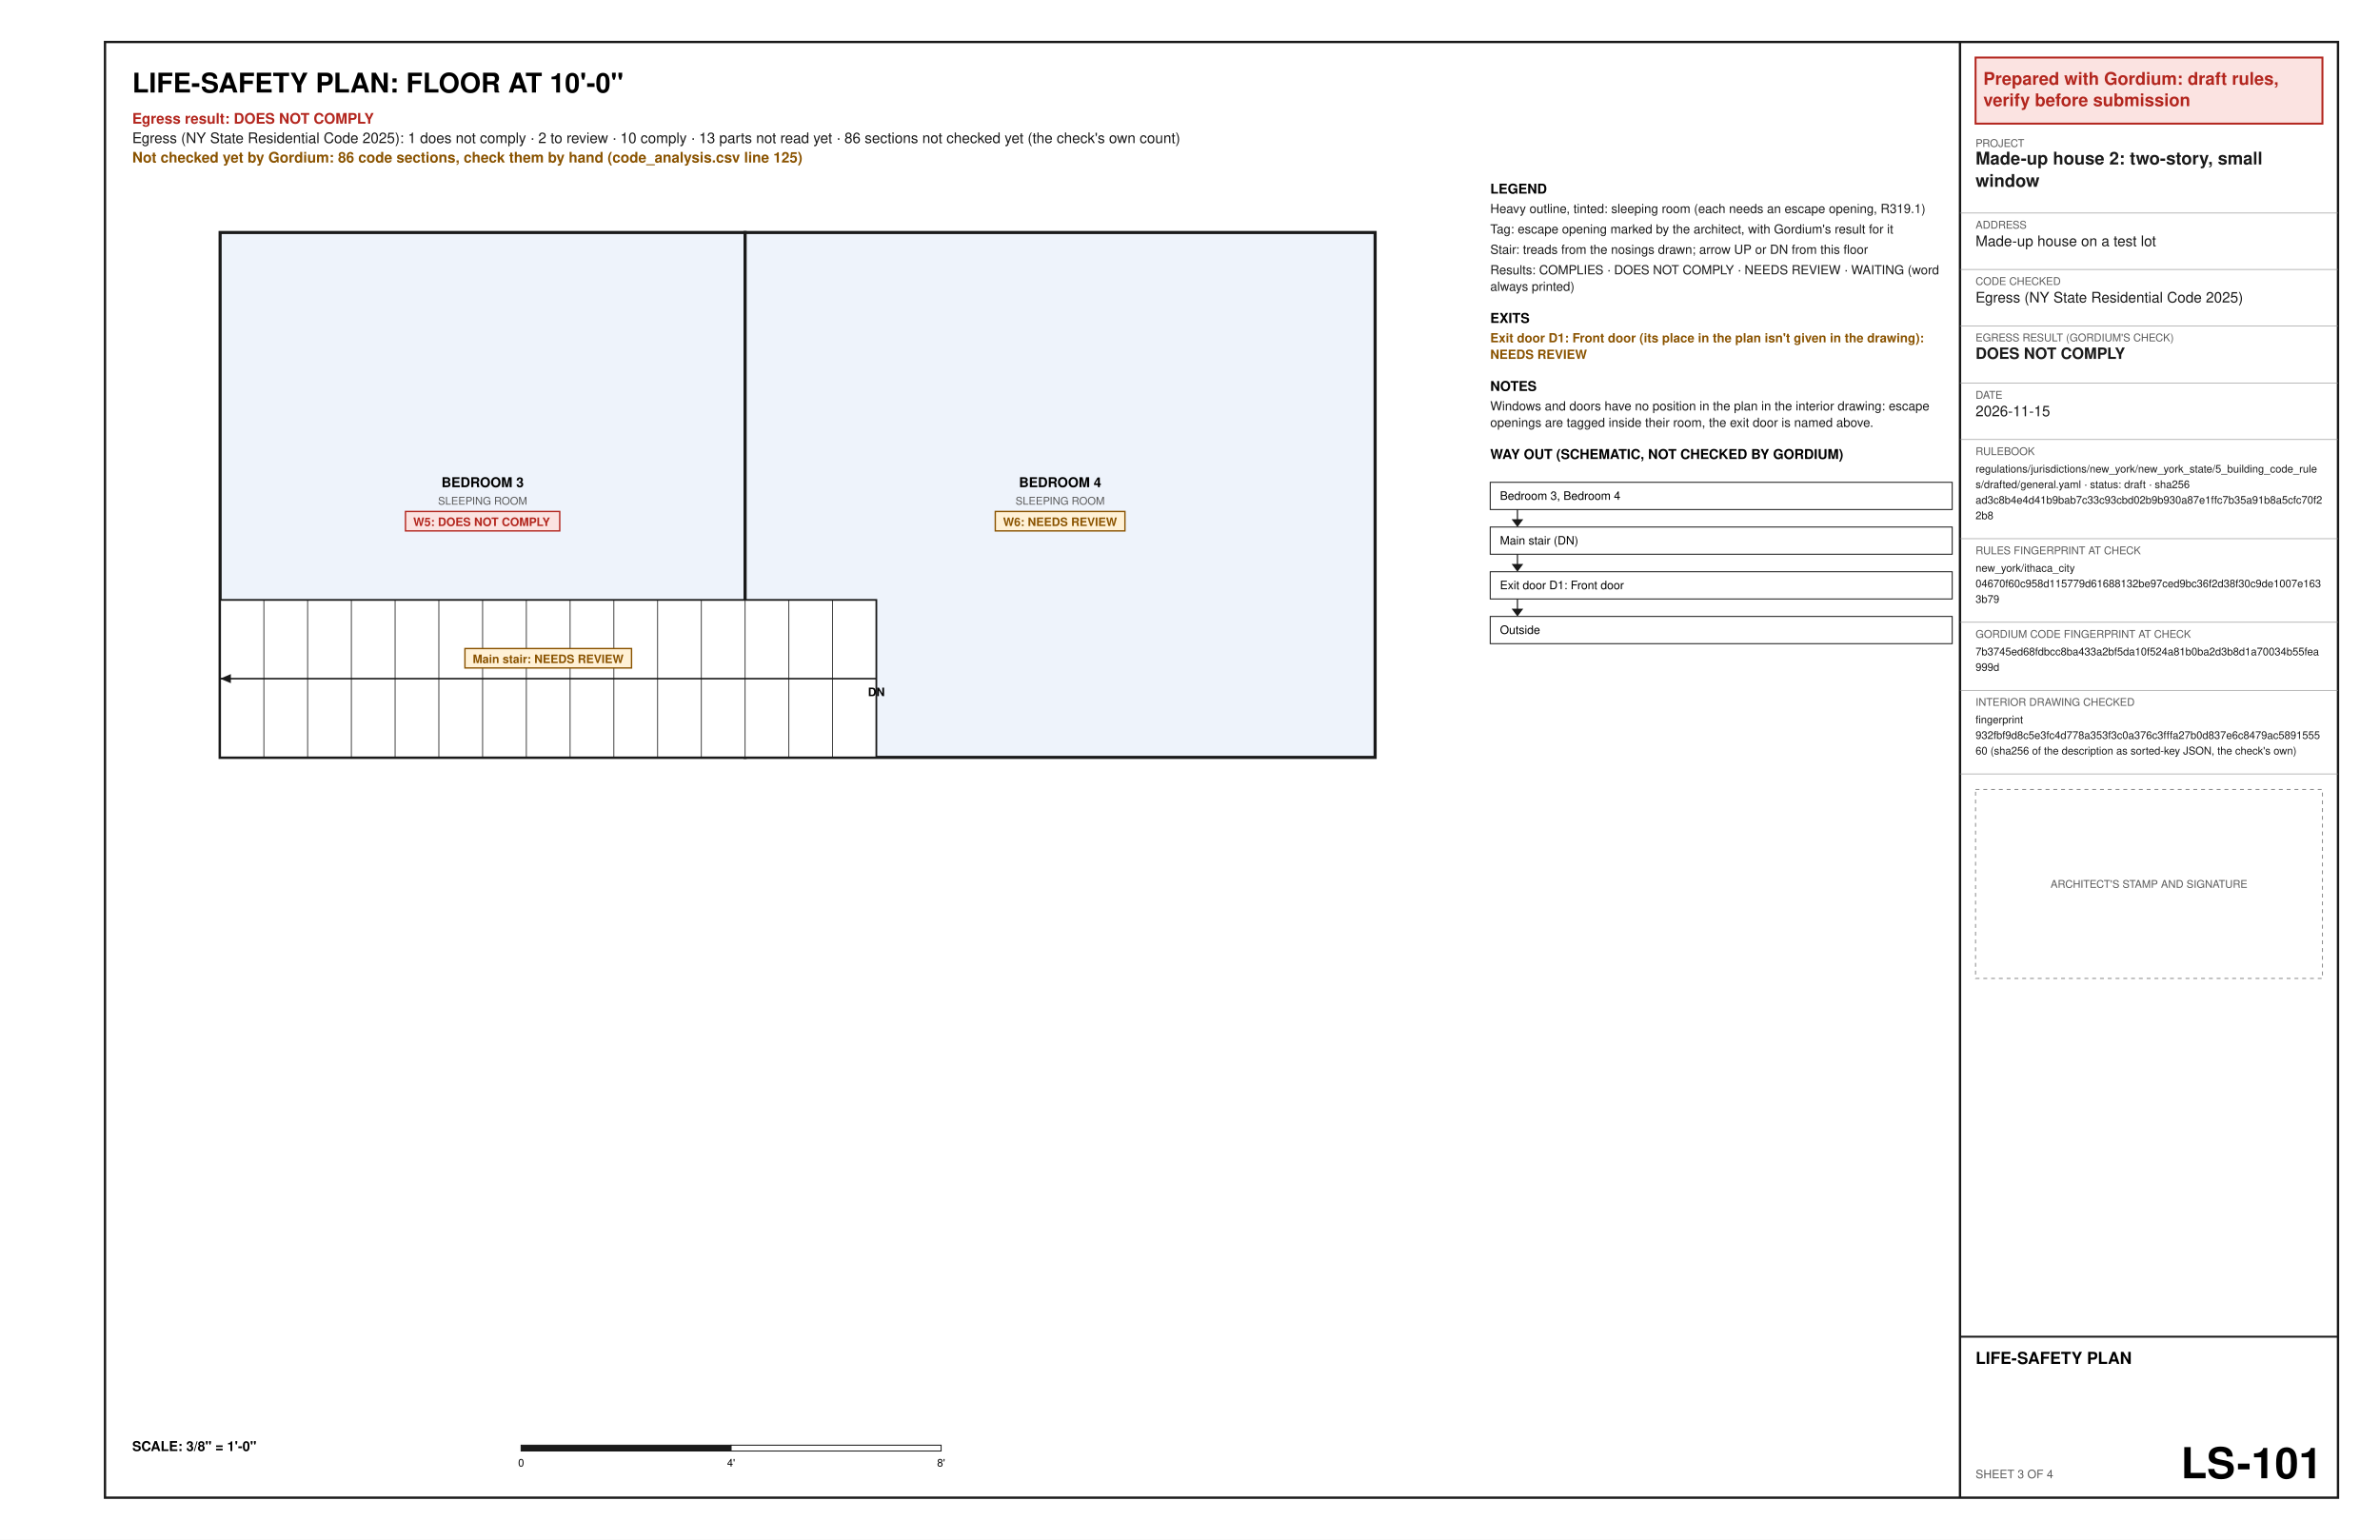
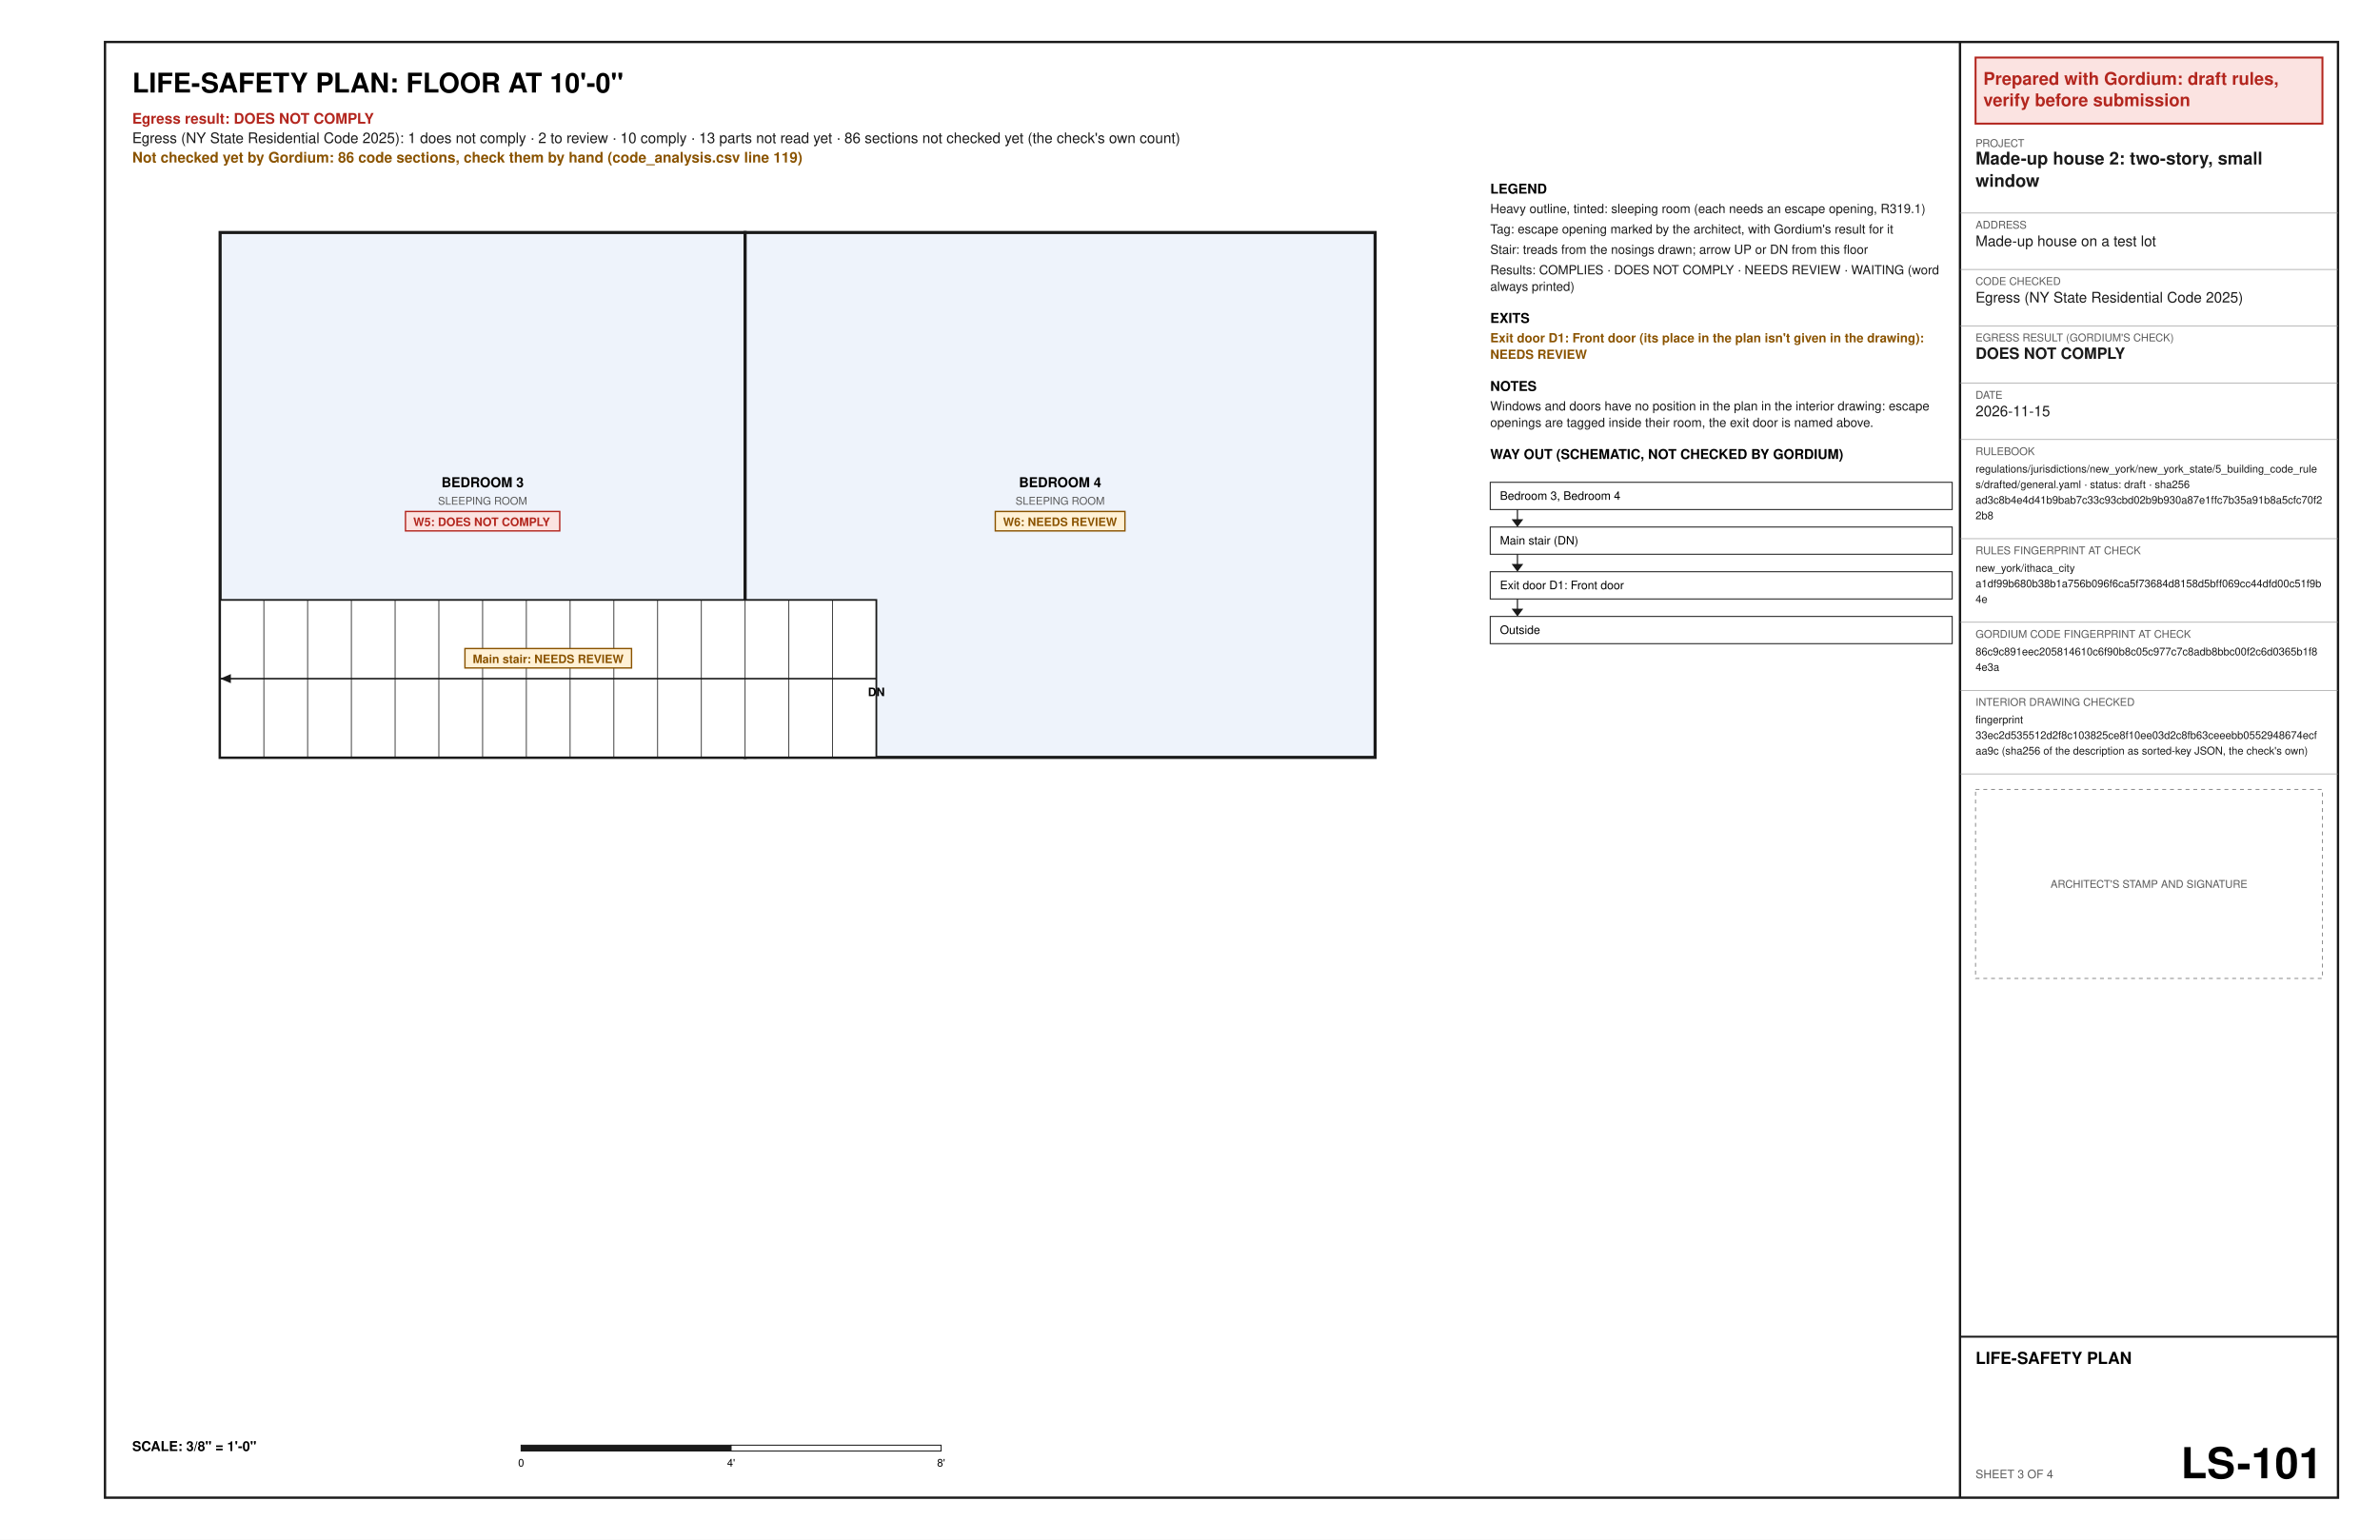
<svg xmlns="http://www.w3.org/2000/svg" width="17in" height="11in" viewBox="0 0 1224 792" font-family="Helvetica, Arial, sans-serif">
  <rect x="0" y="0" width="1224" height="792" fill="#ffffff" />
  <text x="68" y="47.6" font-size="14" font-weight="bold" text-anchor="start" fill="#000000" xml:space="preserve">LIFE-SAFETY PLAN: FLOOR AT 10'-0"</text>
  <text x="68" y="63.6" font-size="7.5" font-weight="bold" text-anchor="start" fill="#b3261e" xml:space="preserve">Egress result: DOES NOT COMPLY</text>
  <text x="68" y="73.6" font-size="7.5" text-anchor="start" fill="#1a1a1a" xml:space="preserve">Egress (NY State Residential Code 2025): 1 does not comply · 2 to review · 10 comply · 13 parts not read yet · 86 sections not checked yet (the check's own count)</text>
-   <text x="68" y="83.6" font-size="7.5" font-weight="bold" text-anchor="start" fill="#8a5300" xml:space="preserve">Not checked yet by Gordium: 86 code sections, check them by hand (code_analysis.csv line 125)</text>
+   <text x="68" y="83.6" font-size="7.5" font-weight="bold" text-anchor="start" fill="#8a5300" xml:space="preserve">Not checked yet by Gordium: 86 code sections, check them by hand (code_analysis.csv line 119)</text>
  <polygon points="113.2,389.6 383.2,389.6 383.2,119.6 113.2,119.6" fill="#eef3fb" stroke="#1a1a1a" stroke-width="1.6" />
  <text x="248.2" y="250.6" font-size="7" font-weight="bold" text-anchor="middle" fill="#000000" xml:space="preserve">BEDROOM 3</text>
  <text x="248.2" y="259.6" font-size="5.5" text-anchor="middle" fill="#5a5a5a" xml:space="preserve">SLEEPING ROOM</text>
  <polygon points="208.53,263.1 287.87,263.1 287.87,273.1 208.53,273.1" fill="#fbe3e1" stroke="#b3261e" stroke-width="0.7" />
  <text x="212.53" y="270.6" font-size="6" font-weight="bold" text-anchor="start" fill="#b3261e" xml:space="preserve">W5: DOES NOT COMPLY</text>
  <polygon points="383.2,389.6 707.2,389.6 707.2,119.6 383.2,119.6" fill="#eef3fb" stroke="#1a1a1a" stroke-width="1.6" />
  <text x="545.2" y="250.6" font-size="7" font-weight="bold" text-anchor="middle" fill="#000000" xml:space="preserve">BEDROOM 4</text>
  <text x="545.2" y="259.6" font-size="5.5" text-anchor="middle" fill="#5a5a5a" xml:space="preserve">SLEEPING ROOM</text>
  <polygon points="511.86,263.1 578.54,263.1 578.54,273.1 511.86,273.1" fill="#fff1d6" stroke="#8a5300" stroke-width="0.7" />
  <text x="515.86" y="270.6" font-size="6" font-weight="bold" text-anchor="start" fill="#8a5300" xml:space="preserve">W6: NEEDS REVIEW</text>
  <polygon points="113.2,389.6 113.2,308.6 450.7,308.6 450.7,389.6" fill="#ffffff" stroke="#1a1a1a" stroke-width="0.9" />
  <line x1="135.7" y1="389.6" x2="135.7" y2="308.6" stroke="#1a1a1a" stroke-width="0.4" />
  <line x1="158.2" y1="389.6" x2="158.2" y2="308.6" stroke="#1a1a1a" stroke-width="0.4" />
  <line x1="180.7" y1="389.6" x2="180.7" y2="308.6" stroke="#1a1a1a" stroke-width="0.4" />
  <line x1="203.2" y1="389.6" x2="203.2" y2="308.6" stroke="#1a1a1a" stroke-width="0.4" />
  <line x1="225.7" y1="389.6" x2="225.7" y2="308.6" stroke="#1a1a1a" stroke-width="0.4" />
  <line x1="248.2" y1="389.6" x2="248.2" y2="308.6" stroke="#1a1a1a" stroke-width="0.4" />
  <line x1="270.7" y1="389.6" x2="270.7" y2="308.6" stroke="#1a1a1a" stroke-width="0.4" />
  <line x1="293.2" y1="389.6" x2="293.2" y2="308.6" stroke="#1a1a1a" stroke-width="0.4" />
  <line x1="315.7" y1="389.6" x2="315.7" y2="308.6" stroke="#1a1a1a" stroke-width="0.4" />
  <line x1="338.2" y1="389.6" x2="338.2" y2="308.6" stroke="#1a1a1a" stroke-width="0.4" />
  <line x1="360.7" y1="389.6" x2="360.7" y2="308.6" stroke="#1a1a1a" stroke-width="0.4" />
  <line x1="383.2" y1="389.6" x2="383.2" y2="308.6" stroke="#1a1a1a" stroke-width="0.4" />
  <line x1="405.7" y1="389.6" x2="405.7" y2="308.6" stroke="#1a1a1a" stroke-width="0.4" />
  <line x1="428.2" y1="389.6" x2="428.2" y2="308.6" stroke="#1a1a1a" stroke-width="0.4" />
  <line x1="450.7" y1="349.1" x2="113.2" y2="349.1" stroke="#1a1a1a" stroke-width="0.8" />
  <polygon points="113.2,349.1 118.73,346.76 118.73,351.44" fill="#1a1a1a" />
  <text x="450.7" y="358.1" font-size="6" font-weight="bold" text-anchor="middle" fill="#000000" xml:space="preserve">DN</text>
  <polygon points="239.11,333.6 324.79,333.6 324.79,343.6 239.11,343.6" fill="#fff1d6" stroke="#8a5300" stroke-width="0.7" />
  <text x="243.11" y="341.1" font-size="6" font-weight="bold" text-anchor="start" fill="#8a5300" xml:space="preserve">Main stair: NEEDS REVIEW</text>
  <text x="68" y="746.4" font-size="7" font-weight="bold" text-anchor="start" fill="#000000" xml:space="preserve">SCALE: 3/8" = 1'-0"</text>
  <polygon points="268,743.4 376,743.4 376,746.4 268,746.4" fill="#1a1a1a" stroke="#1a1a1a" stroke-width="0.5" />
  <polygon points="376,743.4 484,743.4 484,746.4 376,746.4" fill="#ffffff" stroke="#1a1a1a" stroke-width="0.5" />
  <text x="268" y="754.4" font-size="5.5" text-anchor="middle" fill="#000000" xml:space="preserve">0</text>
  <text x="376" y="754.4" font-size="5.5" text-anchor="middle" fill="#000000" xml:space="preserve">4'</text>
  <text x="484" y="754.4" font-size="5.5" text-anchor="middle" fill="#000000" xml:space="preserve">8'</text>
  <text x="766.4" y="99.6" font-size="7" font-weight="bold" text-anchor="start" fill="#000000" xml:space="preserve">LEGEND</text>
  <text x="766.4" y="109.6" font-size="6.5" text-anchor="start" fill="#1a1a1a" xml:space="preserve">Heavy outline, tinted: sleeping room (each needs an escape opening, R319.1)</text>
  <text x="766.4" y="120.1" font-size="6.5" text-anchor="start" fill="#1a1a1a" xml:space="preserve">Tag: escape opening marked by the architect, with Gordium's result for it</text>
  <text x="766.4" y="130.6" font-size="6.5" text-anchor="start" fill="#1a1a1a" xml:space="preserve">Stair: treads from the nosings drawn; arrow UP or DN from this floor</text>
  <text x="766.4" y="141.1" font-size="6.5" text-anchor="start" fill="#1a1a1a" xml:space="preserve">Results: COMPLIES · DOES NOT COMPLY · NEEDS REVIEW · WAITING (word</text>
  <text x="766.4" y="149.6" font-size="6.5" text-anchor="start" fill="#1a1a1a" xml:space="preserve">always printed)</text>
  <text x="766.4" y="166.1" font-size="7" font-weight="bold" text-anchor="start" fill="#000000" xml:space="preserve">EXITS</text>
  <text x="766.4" y="176.1" font-size="6.5" font-weight="bold" text-anchor="start" fill="#8a5300" xml:space="preserve">Exit door D1: Front door (its place in the plan isn't given in the drawing):</text>
  <text x="766.4" y="184.6" font-size="6.5" font-weight="bold" text-anchor="start" fill="#8a5300" xml:space="preserve">NEEDS REVIEW</text>
  <text x="766.4" y="201.1" font-size="7" font-weight="bold" text-anchor="start" fill="#000000" xml:space="preserve">NOTES</text>
  <text x="766.4" y="211.1" font-size="6.5" text-anchor="start" fill="#1a1a1a" xml:space="preserve">Windows and doors have no position in the plan in the interior drawing: escape</text>
  <text x="766.4" y="219.6" font-size="6.5" text-anchor="start" fill="#1a1a1a" xml:space="preserve">openings are tagged inside their room, the exit door is named above.</text>
  <text x="766.4" y="236.1" font-size="7" font-weight="bold" text-anchor="start" fill="#000000" xml:space="preserve">WAY OUT (SCHEMATIC, NOT CHECKED BY GORDIUM)</text>
  <polygon points="766.4,248.1 1004,248.1 1004,262.1 766.4,262.1" fill="none" stroke="#1a1a1a" stroke-width="0.5" />
  <text x="771.4" y="257.1" font-size="6" text-anchor="start" fill="#000000" xml:space="preserve">Bedroom 3, Bedroom 4</text>
  <line x1="780.4" y1="262.1" x2="780.4" y2="270.1" stroke="#1a1a1a" stroke-width="0.6" />
  <polygon points="777.4,267.1 783.4,267.1 780.4,271.1" fill="#1a1a1a" />
  <polygon points="766.4,271.1 1004,271.1 1004,285.1 766.4,285.1" fill="none" stroke="#1a1a1a" stroke-width="0.5" />
  <text x="771.4" y="280.1" font-size="6" text-anchor="start" fill="#000000" xml:space="preserve">Main stair (DN)</text>
  <line x1="780.4" y1="285.1" x2="780.4" y2="293.1" stroke="#1a1a1a" stroke-width="0.6" />
  <polygon points="777.4,290.1 783.4,290.1 780.4,294.1" fill="#1a1a1a" />
  <polygon points="766.4,294.1 1004,294.1 1004,308.1 766.4,308.1" fill="none" stroke="#1a1a1a" stroke-width="0.5" />
  <text x="771.4" y="303.1" font-size="6" text-anchor="start" fill="#000000" xml:space="preserve">Exit door D1: Front door</text>
  <line x1="780.4" y1="308.1" x2="780.4" y2="316.1" stroke="#1a1a1a" stroke-width="0.6" />
  <polygon points="777.4,313.1 783.4,313.1 780.4,317.1" fill="#1a1a1a" />
  <polygon points="766.4,317.1 1004,317.1 1004,331.1 766.4,331.1" fill="none" stroke="#1a1a1a" stroke-width="0.5" />
  <text x="771.4" y="326.1" font-size="6" text-anchor="start" fill="#000000" xml:space="preserve">Outside</text>
  <polygon points="54,21.6 1202.4,21.6 1202.4,770.4 54,770.4" fill="none" stroke="#1a1a1a" stroke-width="1.2" />
  <line x1="1008" y1="21.6" x2="1008" y2="770.4" stroke="#1a1a1a" stroke-width="1.2" />
  <polygon points="1016,29.6 1194.4,29.6 1194.4,63.6 1016,63.6" fill="#fbe3e1" stroke="#b3261e" stroke-width="1" />
  <text x="1020" y="43.6" font-size="9" font-weight="bold" text-anchor="start" fill="#b3261e" xml:space="preserve">Prepared with Gordium: draft rules,</text>
  <text x="1020" y="54.6" font-size="9" font-weight="bold" text-anchor="start" fill="#b3261e" xml:space="preserve">verify before submission</text>
  <text x="1016" y="75.6" font-size="5.5" text-anchor="start" fill="#5a5a5a" xml:space="preserve">PROJECT</text>
  <text x="1016" y="84.6" font-size="9" font-weight="bold" text-anchor="start" fill="#1a1a1a" xml:space="preserve">Made-up house 2: two-story, small</text>
  <text x="1016" y="96.1" font-size="9" font-weight="bold" text-anchor="start" fill="#1a1a1a" xml:space="preserve">window</text>
  <line x1="1008" y1="109.6" x2="1202.4" y2="109.6" stroke="#8c8c8c" stroke-width="0.3" />
  <text x="1016" y="117.6" font-size="5.5" text-anchor="start" fill="#5a5a5a" xml:space="preserve">ADDRESS</text>
  <text x="1016" y="126.6" font-size="7.5" text-anchor="start" fill="#1a1a1a" xml:space="preserve">Made-up house on a test lot</text>
  <line x1="1008" y1="138.6" x2="1202.4" y2="138.6" stroke="#8c8c8c" stroke-width="0.3" />
  <text x="1016" y="146.6" font-size="5.5" text-anchor="start" fill="#5a5a5a" xml:space="preserve">CODE CHECKED</text>
  <text x="1016" y="155.6" font-size="7.5" text-anchor="start" fill="#1a1a1a" xml:space="preserve">Egress (NY State Residential Code 2025)</text>
  <line x1="1008" y1="167.6" x2="1202.4" y2="167.6" stroke="#8c8c8c" stroke-width="0.3" />
  <text x="1016" y="175.6" font-size="5.5" text-anchor="start" fill="#5a5a5a" xml:space="preserve">EGRESS RESULT (GORDIUM'S CHECK)</text>
  <text x="1016" y="184.6" font-size="8" font-weight="bold" text-anchor="start" fill="#1a1a1a" xml:space="preserve">DOES NOT COMPLY</text>
  <line x1="1008" y1="197.1" x2="1202.4" y2="197.1" stroke="#8c8c8c" stroke-width="0.3" />
  <text x="1016" y="205.1" font-size="5.5" text-anchor="start" fill="#5a5a5a" xml:space="preserve">DATE</text>
  <text x="1016" y="214.1" font-size="7.5" text-anchor="start" fill="#1a1a1a" xml:space="preserve">2026-11-15</text>
  <line x1="1008" y1="226.1" x2="1202.4" y2="226.1" stroke="#8c8c8c" stroke-width="0.3" />
  <text x="1016" y="234.1" font-size="5.5" text-anchor="start" fill="#5a5a5a" xml:space="preserve">RULEBOOK</text>
  <text x="1016" y="243.1" font-size="5.5" text-anchor="start" fill="#1a1a1a" xml:space="preserve">regulations/jurisdictions/new_york/new_york_state/5_building_code_rule</text>
  <text x="1016" y="251.1" font-size="5.5" text-anchor="start" fill="#1a1a1a" xml:space="preserve">s/drafted/general.yaml · status: draft · sha256</text>
  <text x="1016" y="259.1" font-size="5.5" text-anchor="start" fill="#1a1a1a" xml:space="preserve">ad3c8b4e4d41b9bab7c33c93cbd02b9b930a87e1ffc7b35a91b8a5cfc70f2</text>
  <text x="1016" y="267.1" font-size="5.5" text-anchor="start" fill="#1a1a1a" xml:space="preserve">2b8</text>
  <line x1="1008" y1="277.1" x2="1202.4" y2="277.1" stroke="#8c8c8c" stroke-width="0.3" />
  <text x="1016" y="285.1" font-size="5.5" text-anchor="start" fill="#5a5a5a" xml:space="preserve">RULES FINGERPRINT AT CHECK</text>
  <text x="1016" y="294.1" font-size="5.5" text-anchor="start" fill="#1a1a1a" xml:space="preserve">new_york/ithaca_city</text>
-   <text x="1016" y="302.1" font-size="5.5" text-anchor="start" fill="#1a1a1a" xml:space="preserve">04670f60c958d115779d61688132be97ced9bc36f2d38f30c9de1007e163</text>
-   <text x="1016" y="310.1" font-size="5.5" text-anchor="start" fill="#1a1a1a" xml:space="preserve">3b79</text>
+   <text x="1016" y="302.1" font-size="5.5" text-anchor="start" fill="#1a1a1a" xml:space="preserve">a1df99b680b38b1a756b096f6ca5f73684d8158d5bff069cc44dfd00c51f9b</text>
+   <text x="1016" y="310.1" font-size="5.5" text-anchor="start" fill="#1a1a1a" xml:space="preserve">4e</text>
  <line x1="1008" y1="320.1" x2="1202.4" y2="320.1" stroke="#8c8c8c" stroke-width="0.3" />
  <text x="1016" y="328.1" font-size="5.5" text-anchor="start" fill="#5a5a5a" xml:space="preserve">GORDIUM CODE FINGERPRINT AT CHECK</text>
-   <text x="1016" y="337.1" font-size="5.5" text-anchor="start" fill="#1a1a1a" xml:space="preserve">7b3745ed68fdbcc8ba433a2bf5da10f524a81b0ba2d3b8d1a70034b55fea</text>
-   <text x="1016" y="345.1" font-size="5.5" text-anchor="start" fill="#1a1a1a" xml:space="preserve">999d</text>
+   <text x="1016" y="337.1" font-size="5.5" text-anchor="start" fill="#1a1a1a" xml:space="preserve">86c9c891eec205814610c6f90b8c05c977c7c8adb8bbc00f2c6d0365b1f8</text>
+   <text x="1016" y="345.1" font-size="5.5" text-anchor="start" fill="#1a1a1a" xml:space="preserve">4e3a</text>
  <line x1="1008" y1="355.1" x2="1202.4" y2="355.1" stroke="#8c8c8c" stroke-width="0.3" />
  <text x="1016" y="363.1" font-size="5.5" text-anchor="start" fill="#5a5a5a" xml:space="preserve">INTERIOR DRAWING CHECKED</text>
  <text x="1016" y="372.1" font-size="5.5" text-anchor="start" fill="#1a1a1a" xml:space="preserve">fingerprint</text>
-   <text x="1016" y="380.1" font-size="5.5" text-anchor="start" fill="#1a1a1a" xml:space="preserve">932fbf9d8c5e3fc4d778a353f3c0a376c3fffa27b0d837e6c8479ac5891555</text>
-   <text x="1016" y="388.1" font-size="5.5" text-anchor="start" fill="#1a1a1a" xml:space="preserve">60 (sha256 of the description as sorted-key JSON, the check's own)</text>
+   <text x="1016" y="380.1" font-size="5.5" text-anchor="start" fill="#1a1a1a" xml:space="preserve">33ec2d535512d2f8c103825ce8f10ee03d2c8fb63ceeebb0552948674ecf</text>
+   <text x="1016" y="388.1" font-size="5.5" text-anchor="start" fill="#1a1a1a" xml:space="preserve">aa9c (sha256 of the description as sorted-key JSON, the check's own)</text>
  <line x1="1008" y1="398.1" x2="1202.4" y2="398.1" stroke="#8c8c8c" stroke-width="0.3" />
  <polygon points="1016,406.1 1194.4,406.1 1194.4,503.3 1016,503.3" fill="none" stroke="#8c8c8c" stroke-width="0.5" stroke-dasharray="2 2" />
  <text x="1105.2" y="456.7" font-size="5.5" text-anchor="middle" fill="#5a5a5a" xml:space="preserve">ARCHITECT'S STAMP AND SIGNATURE</text>
  <line x1="1008" y1="687.6" x2="1202.4" y2="687.6" stroke="#1a1a1a" stroke-width="1" />
  <text x="1016" y="701.6" font-size="8.5" font-weight="bold" text-anchor="start" fill="#000000" xml:space="preserve">LIFE-SAFETY PLAN</text>
  <text x="1016" y="760.4" font-size="6" text-anchor="start" fill="#5a5a5a" xml:space="preserve">SHEET 3 OF 4</text>
  <text x="1194.4" y="760.4" font-size="22" font-weight="bold" text-anchor="end" fill="#000000" xml:space="preserve">LS-101</text>
</svg>
